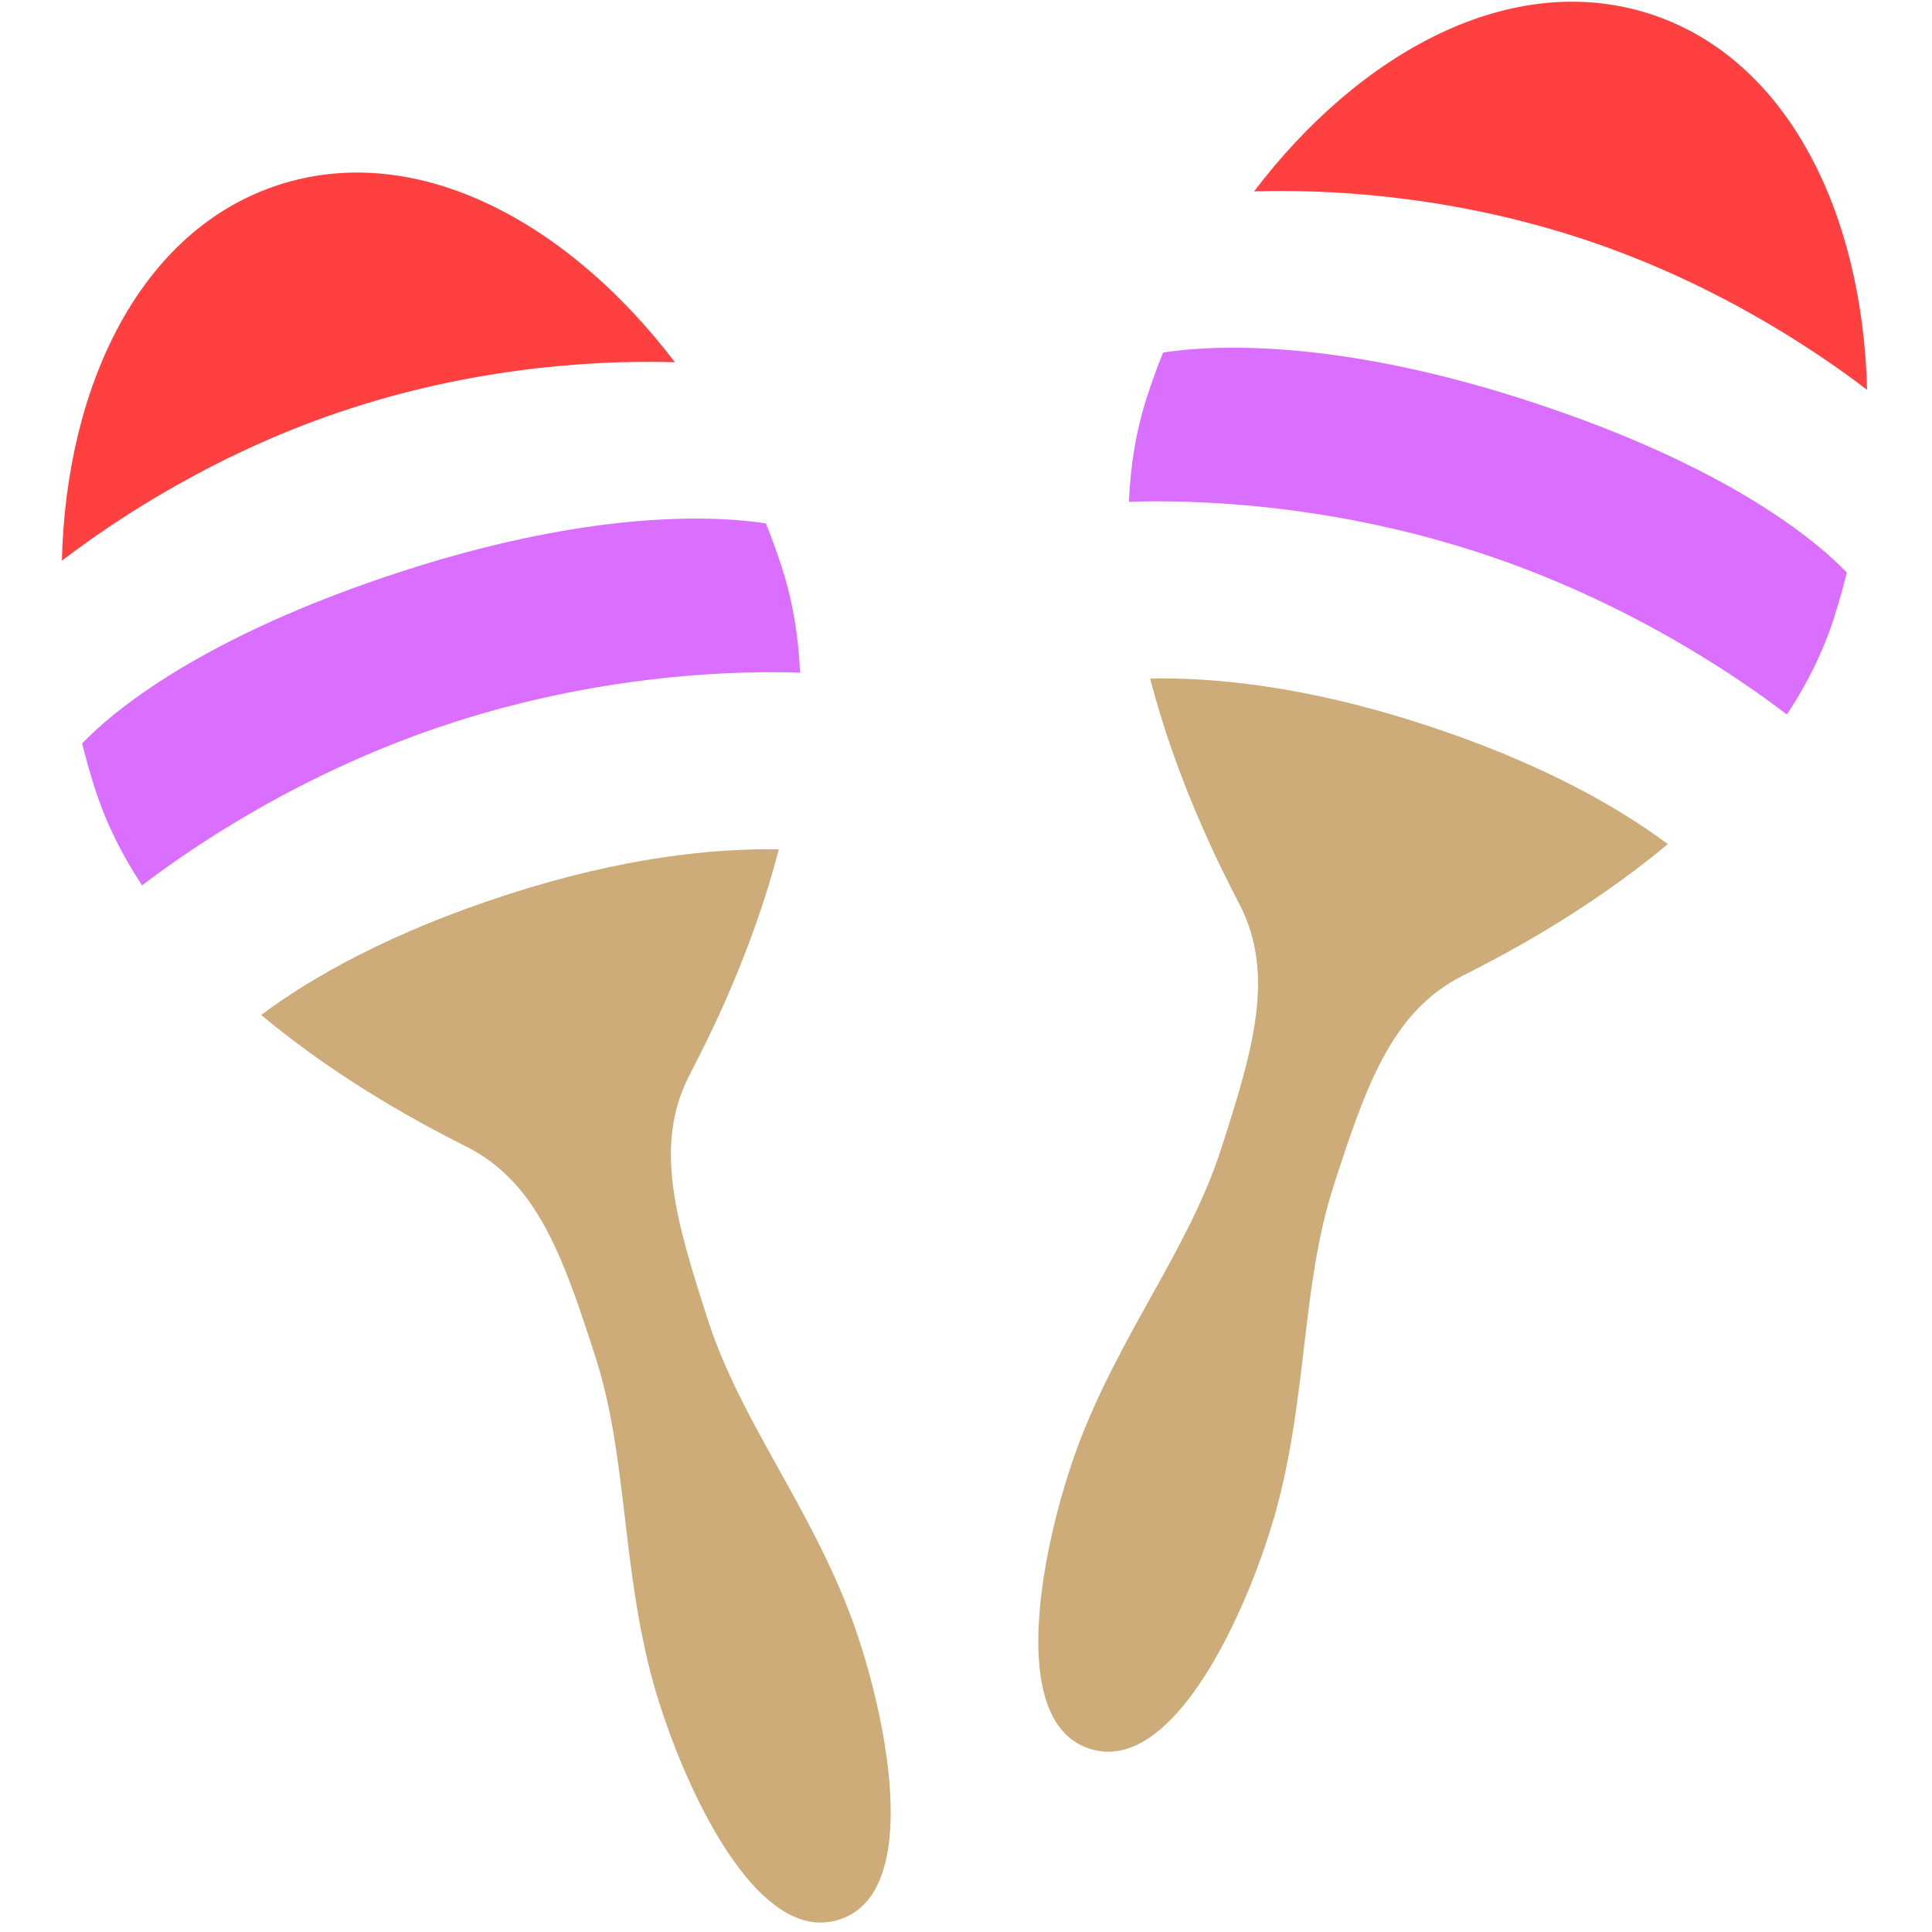
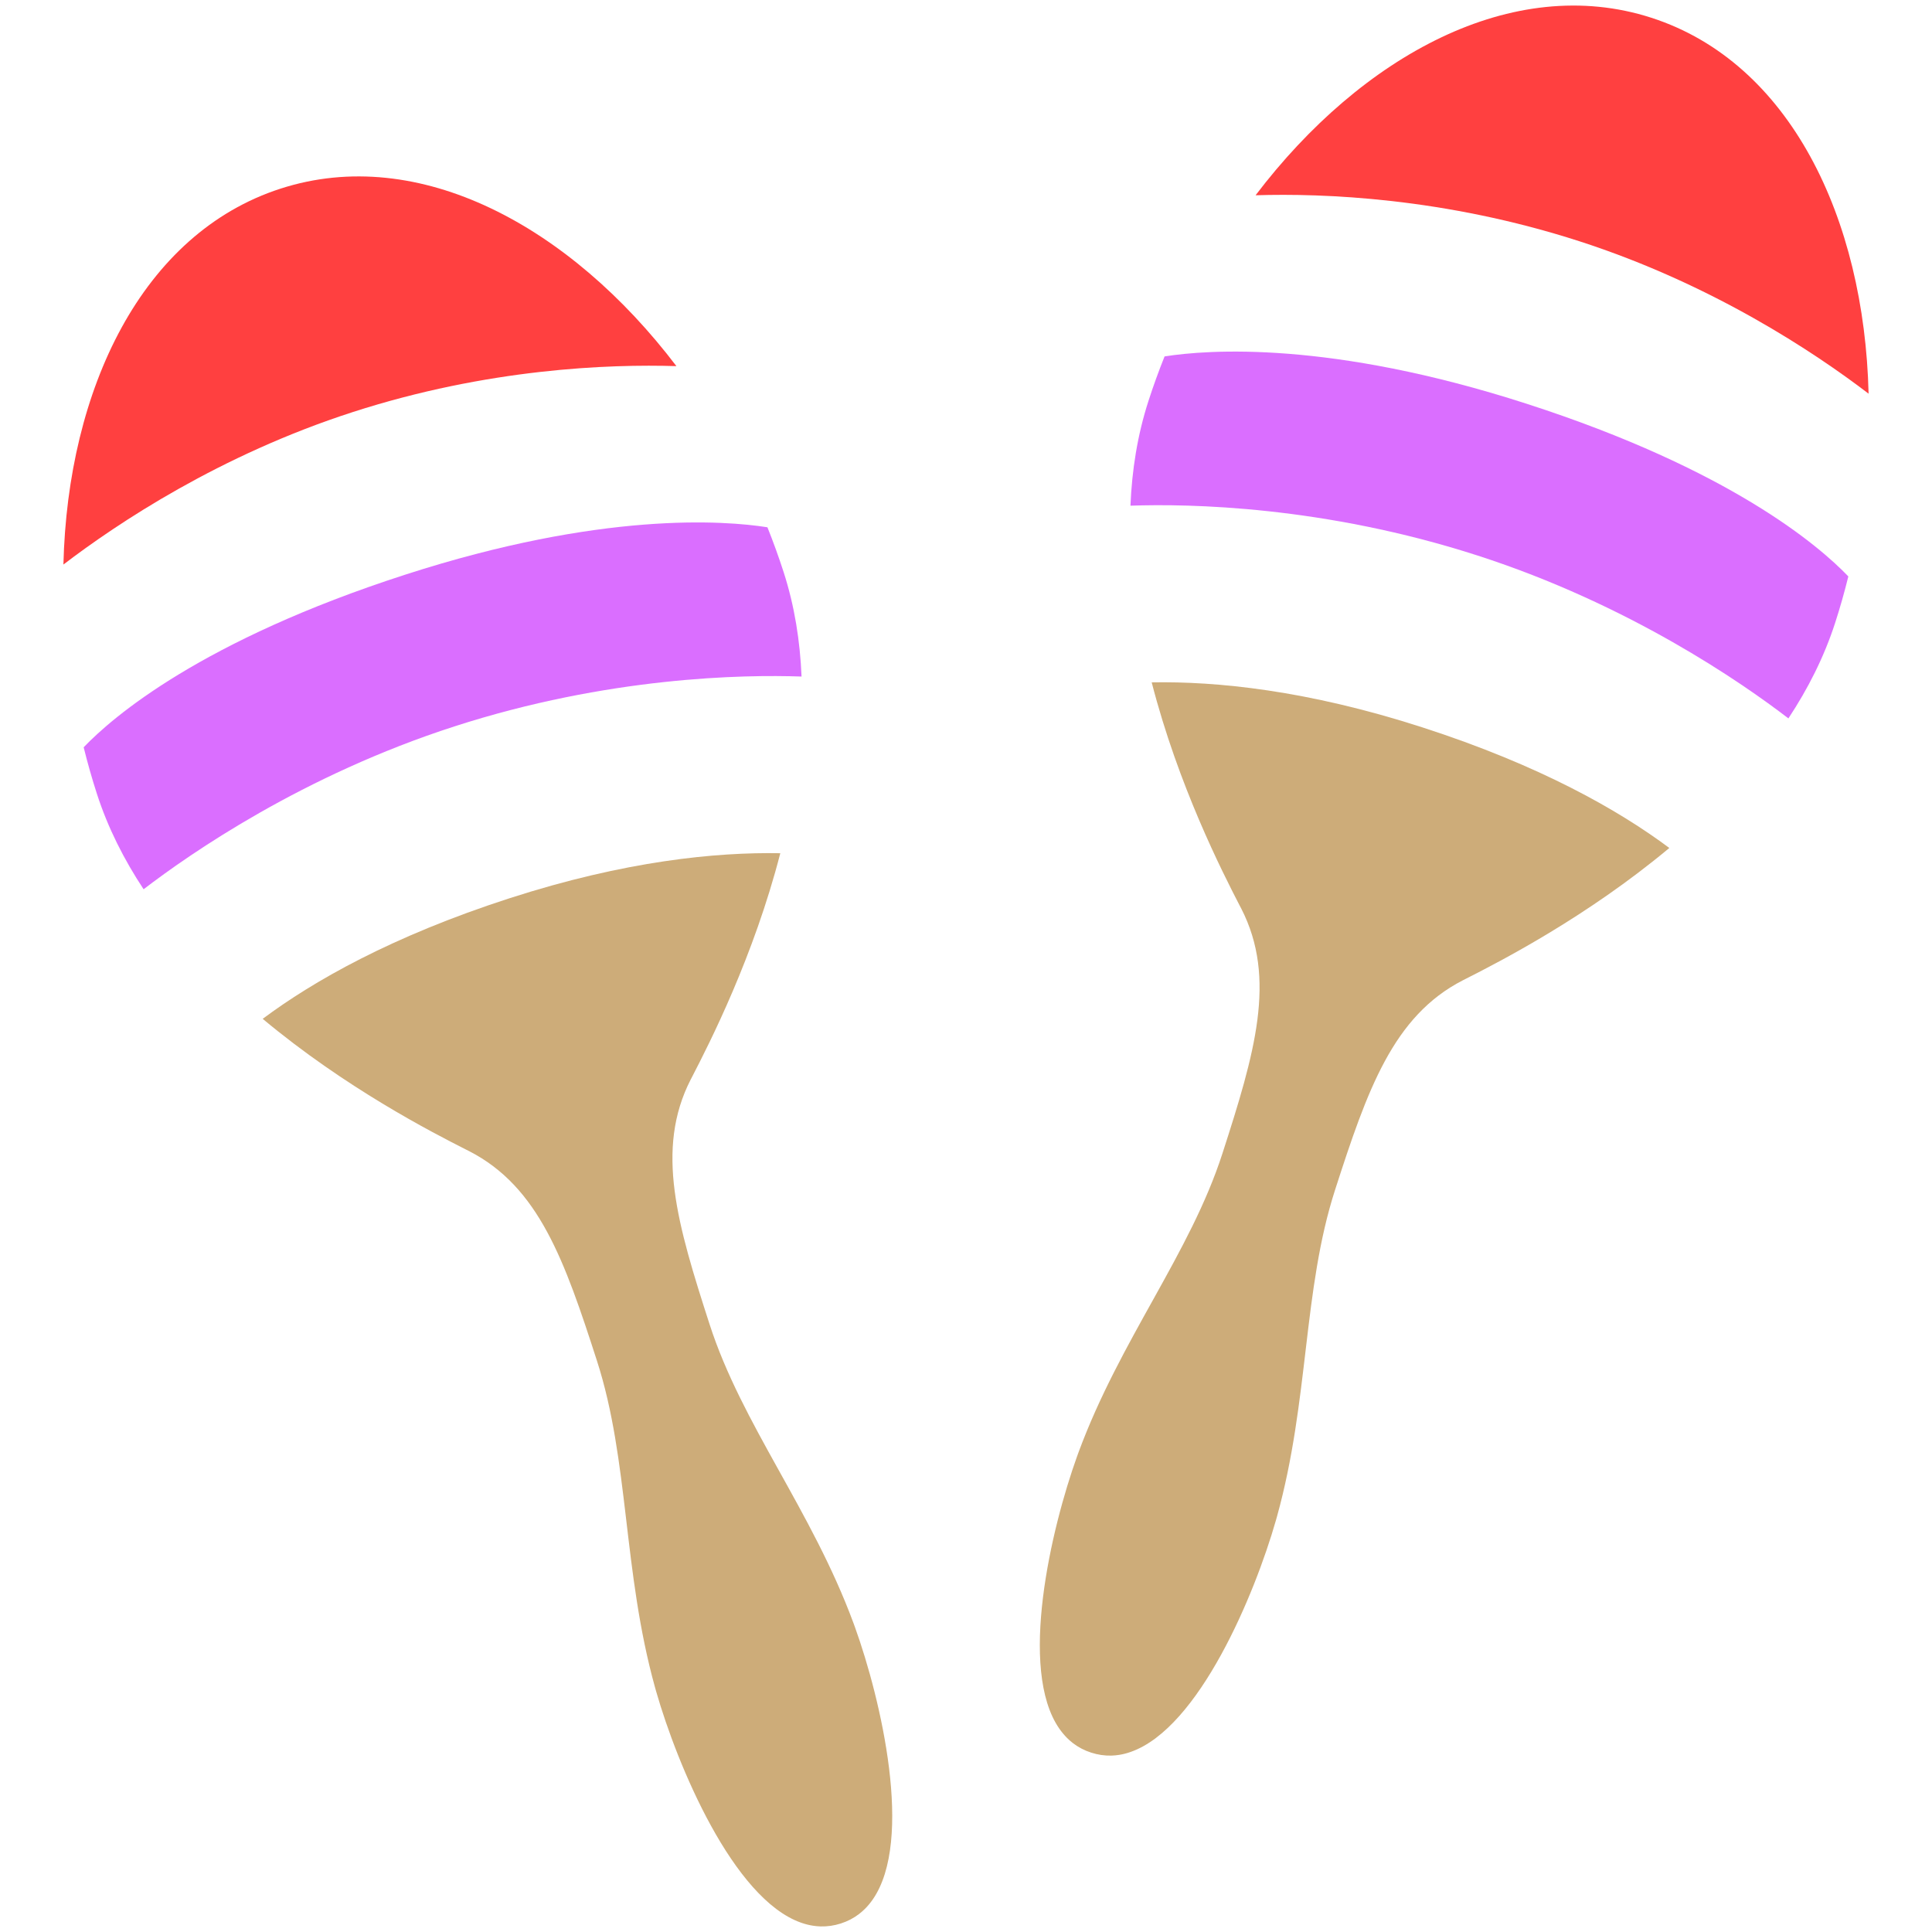
<svg xmlns="http://www.w3.org/2000/svg" version="1.1" id="Layer_1" x="0px" y="0px" width="250px" height="250px" viewBox="0 0 250 250" enable-background="new 0 0 250 250" xml:space="preserve">
-   <path fill="#FF4040" d="M45.454,52.82c17.45-5.635,33.125-6.215,41.876-5.944c-13.728-18.067-33.286-28.759-51.214-22.97  C18.172,29.702,8.56,49.844,8.008,72.551C15.037,67.182,28.264,58.372,45.454,52.82z" />
-   <path fill="#DA6EFF" d="M10.629,96.198c0.5,2.02,1.069,4.028,1.712,6.018c1.422,4.403,3.513,8.525,6.044,12.353  c6.08-4.665,20.65-14.754,40.205-21.069c19.907-6.429,37.362-6.72,44.933-6.455c-0.188-4.575-0.902-9.131-2.321-13.525  c-0.632-1.958-1.333-3.889-2.094-5.79c-5.568-0.877-21.428-2.085-46.86,6.128C25.898,82.367,14.422,92.241,10.629,96.198z" />
-   <path fill="#CDAC79" d="M65.768,115.724c-15.287,4.937-25.437,10.737-31.973,15.612c10.666,8.91,21.886,14.678,26.367,16.945  c0.11,0.057,0.225,0.111,0.332,0.166c9.062,4.639,12.388,14.236,16.55,27.125c4.186,12.961,3.346,27.246,7.513,42.256  c0.048,0.176,0.099,0.354,0.15,0.533c2.74,9.562,9.935,26.826,18.756,29.934c0.5,0.176,1.004,0.307,1.514,0.387  c0.339,0.055,0.681,0.086,1.024,0.096c0.859,0.021,1.73-0.1,2.61-0.383c0.881-0.285,1.659-0.691,2.342-1.217  c0.273-0.209,0.532-0.434,0.775-0.676c0.366-0.363,0.699-0.766,1-1.199c5.339-7.68,1.078-25.891-2.293-35.25  c-0.064-0.176-0.127-0.35-0.19-0.52c-5.401-14.613-14.436-25.709-18.622-38.67c-4.162-12.889-7.079-22.619-2.44-31.682  c0.054-0.107,0.116-0.223,0.172-0.328c2.296-4.438,7.974-15.583,11.419-28.947C92.443,109.755,80.684,110.907,65.768,115.724z" />
-   <path fill="#FF4040" d="M204.152,30.711c-17.45-5.635-33.125-6.216-41.877-5.944c13.728-18.066,33.287-28.759,51.213-22.969  c17.945,5.795,27.558,25.937,28.109,48.645C234.568,45.073,221.343,36.263,204.152,30.711z" />
-   <path fill="#DA6EFF" d="M238.977,74.089c-0.5,2.02-1.065,4.028-1.711,6.018c-1.423,4.403-3.515,8.525-6.045,12.353  c-6.078-4.665-20.646-14.754-40.205-21.069c-19.906-6.429-37.361-6.72-44.933-6.455c0.188-4.575,0.901-9.131,2.321-13.525  c0.632-1.958,1.332-3.889,2.094-5.79c5.568-0.877,21.429-2.085,46.859,6.128C223.707,60.258,235.186,70.132,238.977,74.089z" />
-   <path fill="#CDAC79" d="M183.838,93.615c15.288,4.937,25.438,10.736,31.975,15.612c-10.666,8.909-21.888,14.678-26.367,16.946  c-0.106,0.056-0.227,0.11-0.329,0.165c-9.062,4.639-12.392,14.237-16.554,27.125c-4.186,12.961-3.347,27.244-7.513,42.256  c-0.049,0.178-0.099,0.354-0.151,0.533c-2.735,9.562-9.934,26.826-18.756,29.934c-0.498,0.18-1.004,0.309-1.513,0.391  c-0.34,0.055-0.681,0.086-1.024,0.096c-0.854,0.021-1.729-0.102-2.606-0.385c-0.881-0.283-1.658-0.695-2.345-1.217  c-0.271-0.209-0.528-0.436-0.772-0.676c-0.362-0.363-0.694-0.768-1.001-1.201c-5.339-7.678-1.074-25.889,2.294-35.248  c0.062-0.176,0.126-0.352,0.188-0.521c5.4-14.61,14.438-25.709,18.621-38.67c4.162-12.889,7.078-22.618,2.438-31.682  c-0.054-0.107-0.114-0.219-0.173-0.327c-2.295-4.437-7.975-15.581-11.419-28.948C157.163,87.646,168.922,88.798,183.838,93.615z" />
+   <g>
+     <path fill="#FF4040" d="M45.651,53.32c17.45-5.635,33.125-6.215,41.876-5.944c-13.728-18.067-33.286-28.759-51.214-22.97   C18.369,30.202,8.757,50.344,8.205,73.051C15.234,67.682,28.461,58.872,45.651,53.32z" />
+     <path fill="#DA6EFF" d="M10.826,96.698c0.5,2.02,1.069,4.028,1.712,6.018c1.422,4.403,3.513,8.525,6.044,12.353   c6.08-4.665,20.65-14.754,40.205-21.069c19.907-6.429,37.362-6.72,44.933-6.455c-0.188-4.575-0.902-9.131-2.321-13.525   c-0.632-1.958-1.333-3.889-2.094-5.79c-5.568-0.877-21.428-2.085-46.86,6.128C26.095,82.867,14.619,92.741,10.826,96.698z" />
+     <path fill="#CDAC79" d="M65.965,116.224c-15.287,4.937-25.437,10.738-31.973,15.613c10.666,8.91,21.886,14.678,26.367,16.945   c0.11,0.057,0.225,0.111,0.332,0.166c9.062,4.639,12.388,14.236,16.55,27.125c4.186,12.961,3.346,27.246,7.513,42.256   c0.048,0.176,0.099,0.354,0.15,0.533c2.74,9.562,9.935,26.826,18.756,29.934c0.5,0.176,1.004,0.307,1.514,0.387   c0.339,0.055,0.681,0.086,1.024,0.096c0.859,0.021,1.73-0.1,2.61-0.383c0.881-0.285,1.659-0.69,2.342-1.217   c0.273-0.209,0.532-0.434,0.775-0.676c0.366-0.363,0.699-0.766,1-1.199c5.339-7.68,1.078-25.891-2.293-35.25   c-0.064-0.176-0.127-0.35-0.19-0.52c-5.401-14.613-14.436-25.709-18.622-38.67c-4.162-12.889-7.079-22.619-2.44-31.682   c0.054-0.107,0.116-0.224,0.172-0.328c2.296-4.438,7.974-15.584,11.419-28.948C92.64,110.255,80.881,111.407,65.965,116.224z" />
+     <path fill="#FF4040" d="M204.35,31.211c-17.45-5.635-33.125-6.216-41.877-5.944C176.2,7.201,195.76-3.492,213.686,2.298   c17.945,5.795,27.558,25.937,28.109,48.645C234.766,45.573,221.54,36.763,204.35,31.211z" />
+     <path fill="#DA6EFF" d="M239.174,74.589c-0.5,2.02-1.064,4.028-1.711,6.018c-1.423,4.403-3.515,8.525-6.045,12.353   c-6.078-4.665-20.646-14.754-40.205-21.069c-19.906-6.429-37.361-6.72-44.933-6.455c0.188-4.575,0.901-9.131,2.321-13.525   c0.632-1.958,1.332-3.889,2.094-5.79c5.568-0.877,21.429-2.085,46.859,6.128C223.904,60.758,235.383,70.632,239.174,74.589z" />
+     <path fill="#CDAC79" d="M184.035,94.115c15.288,4.937,25.438,10.736,31.975,15.612c-10.666,8.909-21.888,14.678-26.367,16.947   c-0.105,0.056-0.227,0.11-0.328,0.165c-9.062,4.639-12.393,14.237-16.555,27.125c-4.186,12.961-3.347,27.244-7.513,42.256   c-0.049,0.178-0.099,0.354-0.151,0.533c-2.734,9.562-9.934,26.826-18.756,29.934c-0.498,0.181-1.004,0.31-1.513,0.392   c-0.34,0.055-0.681,0.086-1.024,0.096c-0.854,0.021-1.729-0.103-2.605-0.385c-0.881-0.283-1.658-0.695-2.346-1.218   c-0.271-0.209-0.527-0.436-0.771-0.676c-0.361-0.362-0.693-0.768-1.001-1.201c-5.339-7.678-1.073-25.889,2.294-35.248   c0.062-0.176,0.126-0.352,0.188-0.521c5.4-14.61,14.438-25.709,18.621-38.67c4.162-12.889,7.078-22.618,2.438-31.683   c-0.054-0.107-0.114-0.219-0.173-0.327c-2.295-4.437-7.975-15.581-11.419-28.948C157.36,88.146,169.119,89.298,184.035,94.115z" />
+   </g>
</svg>
